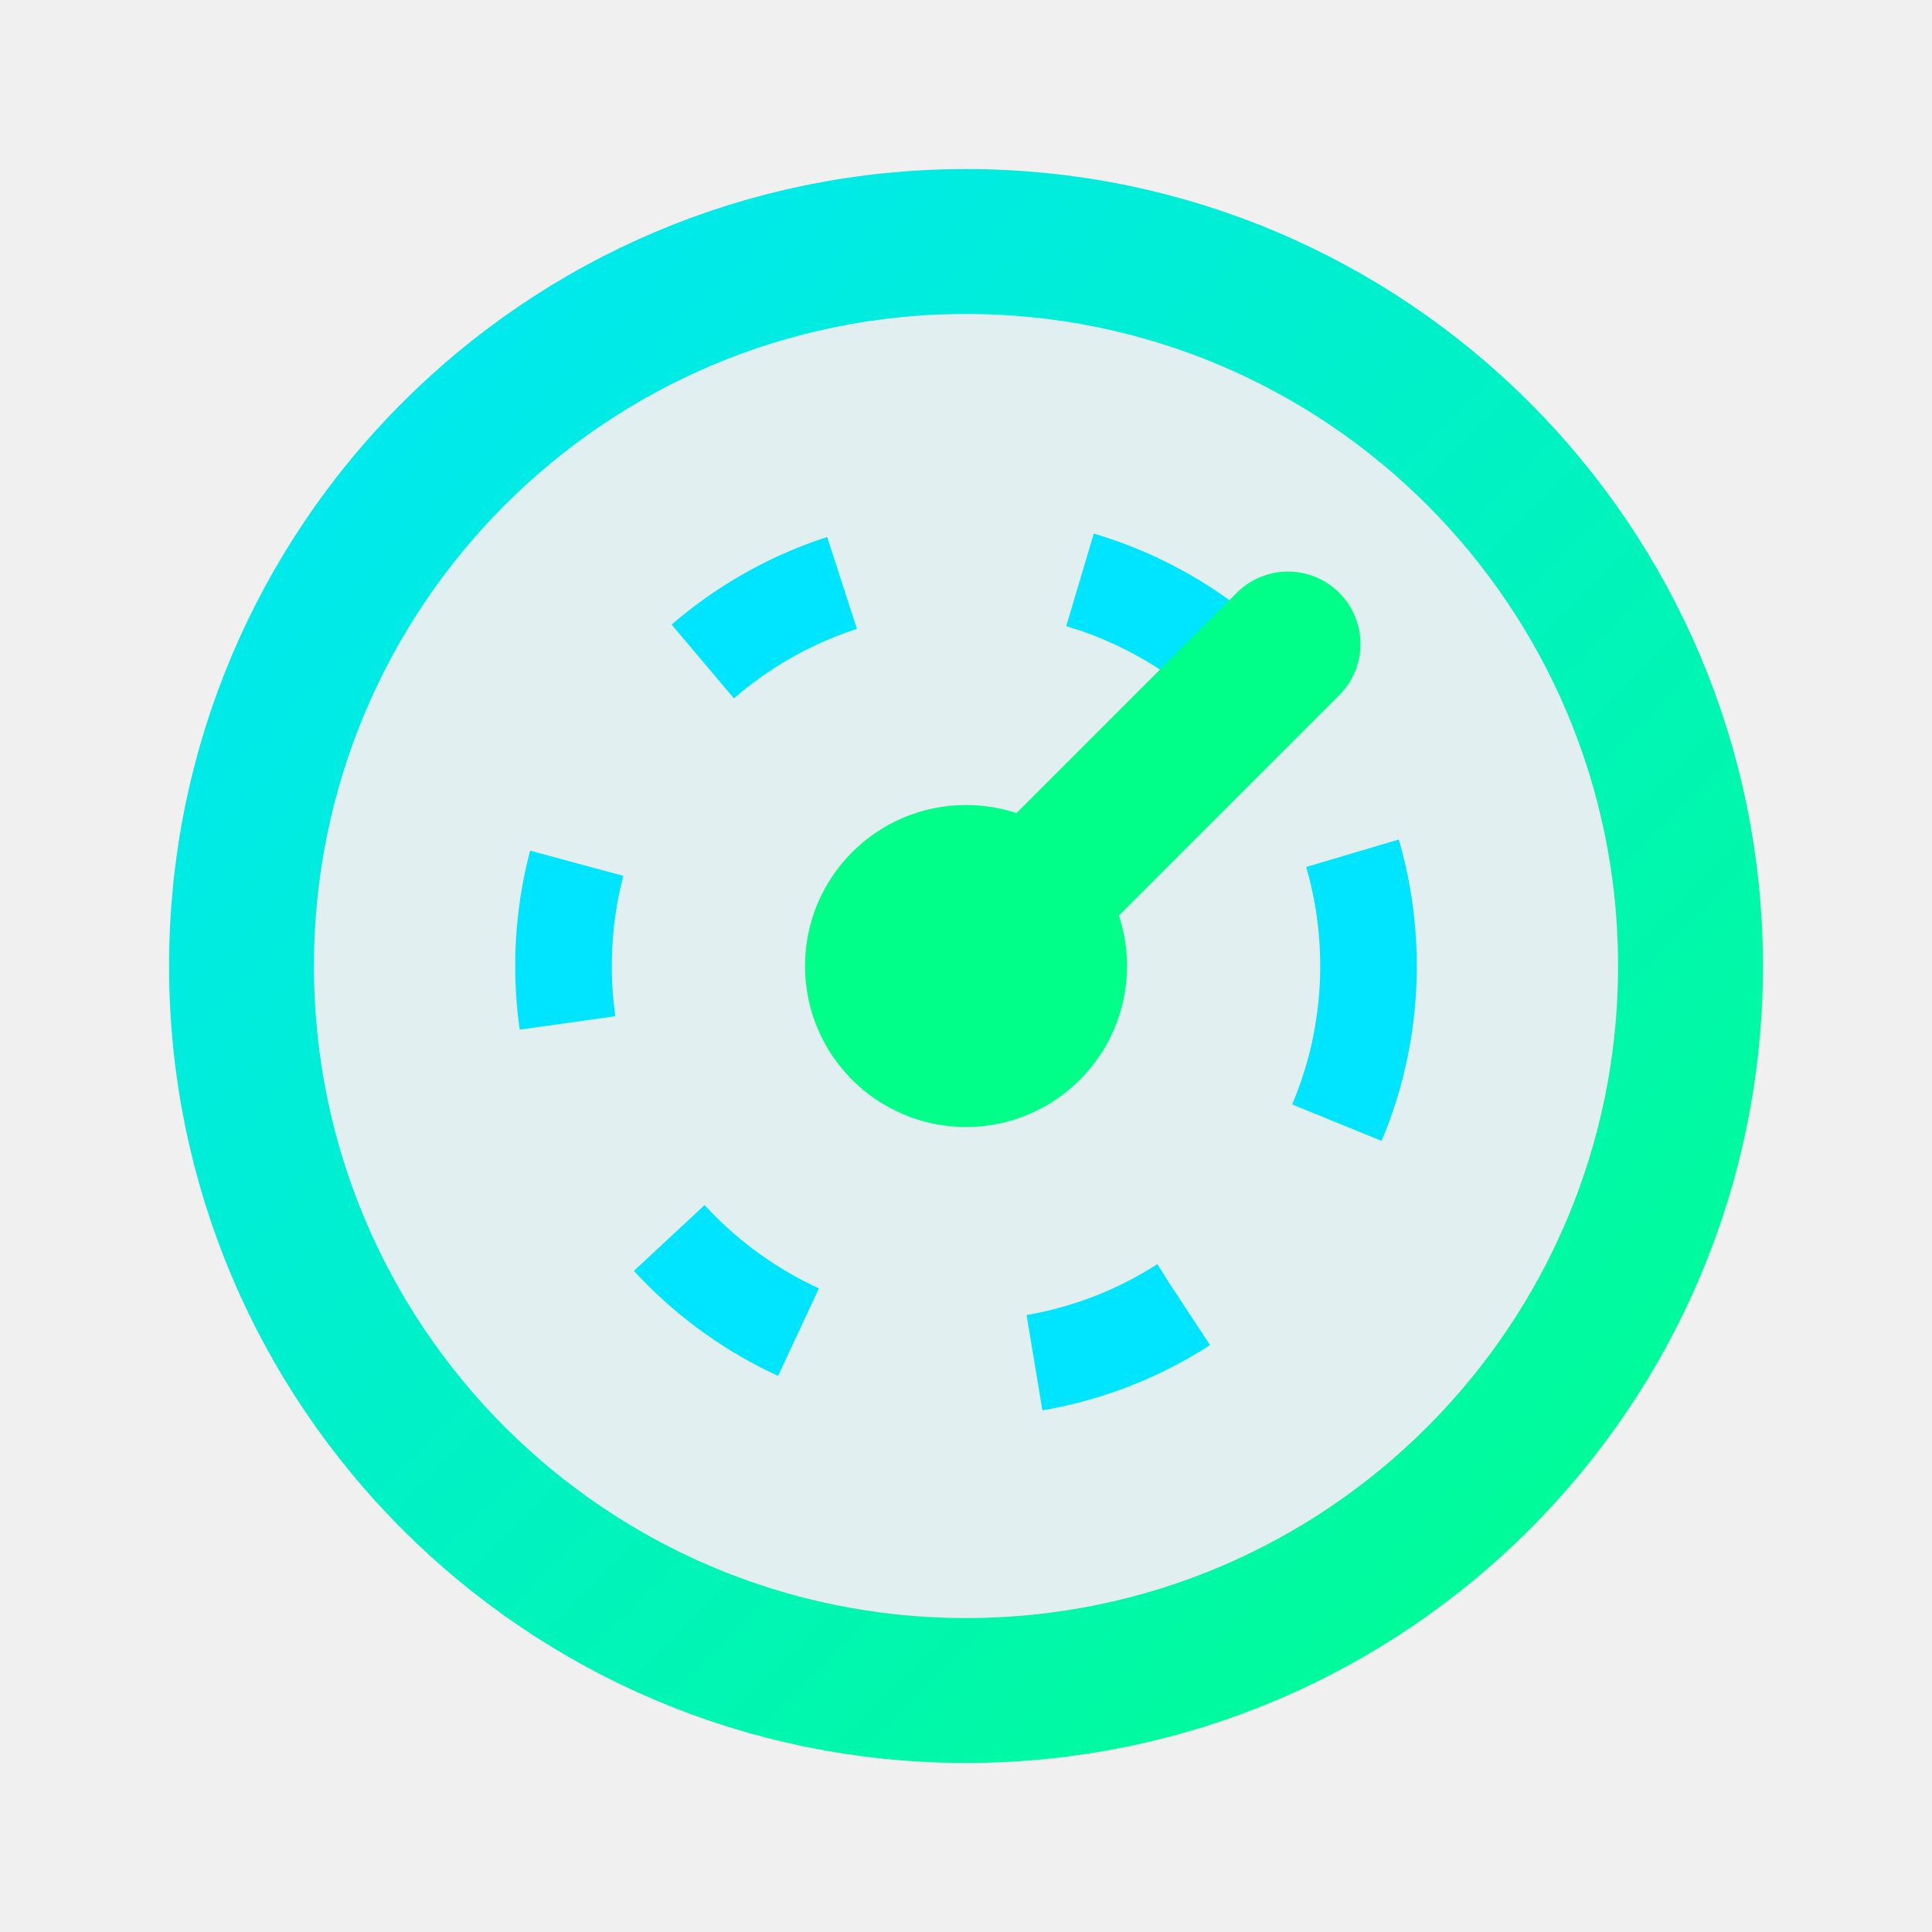
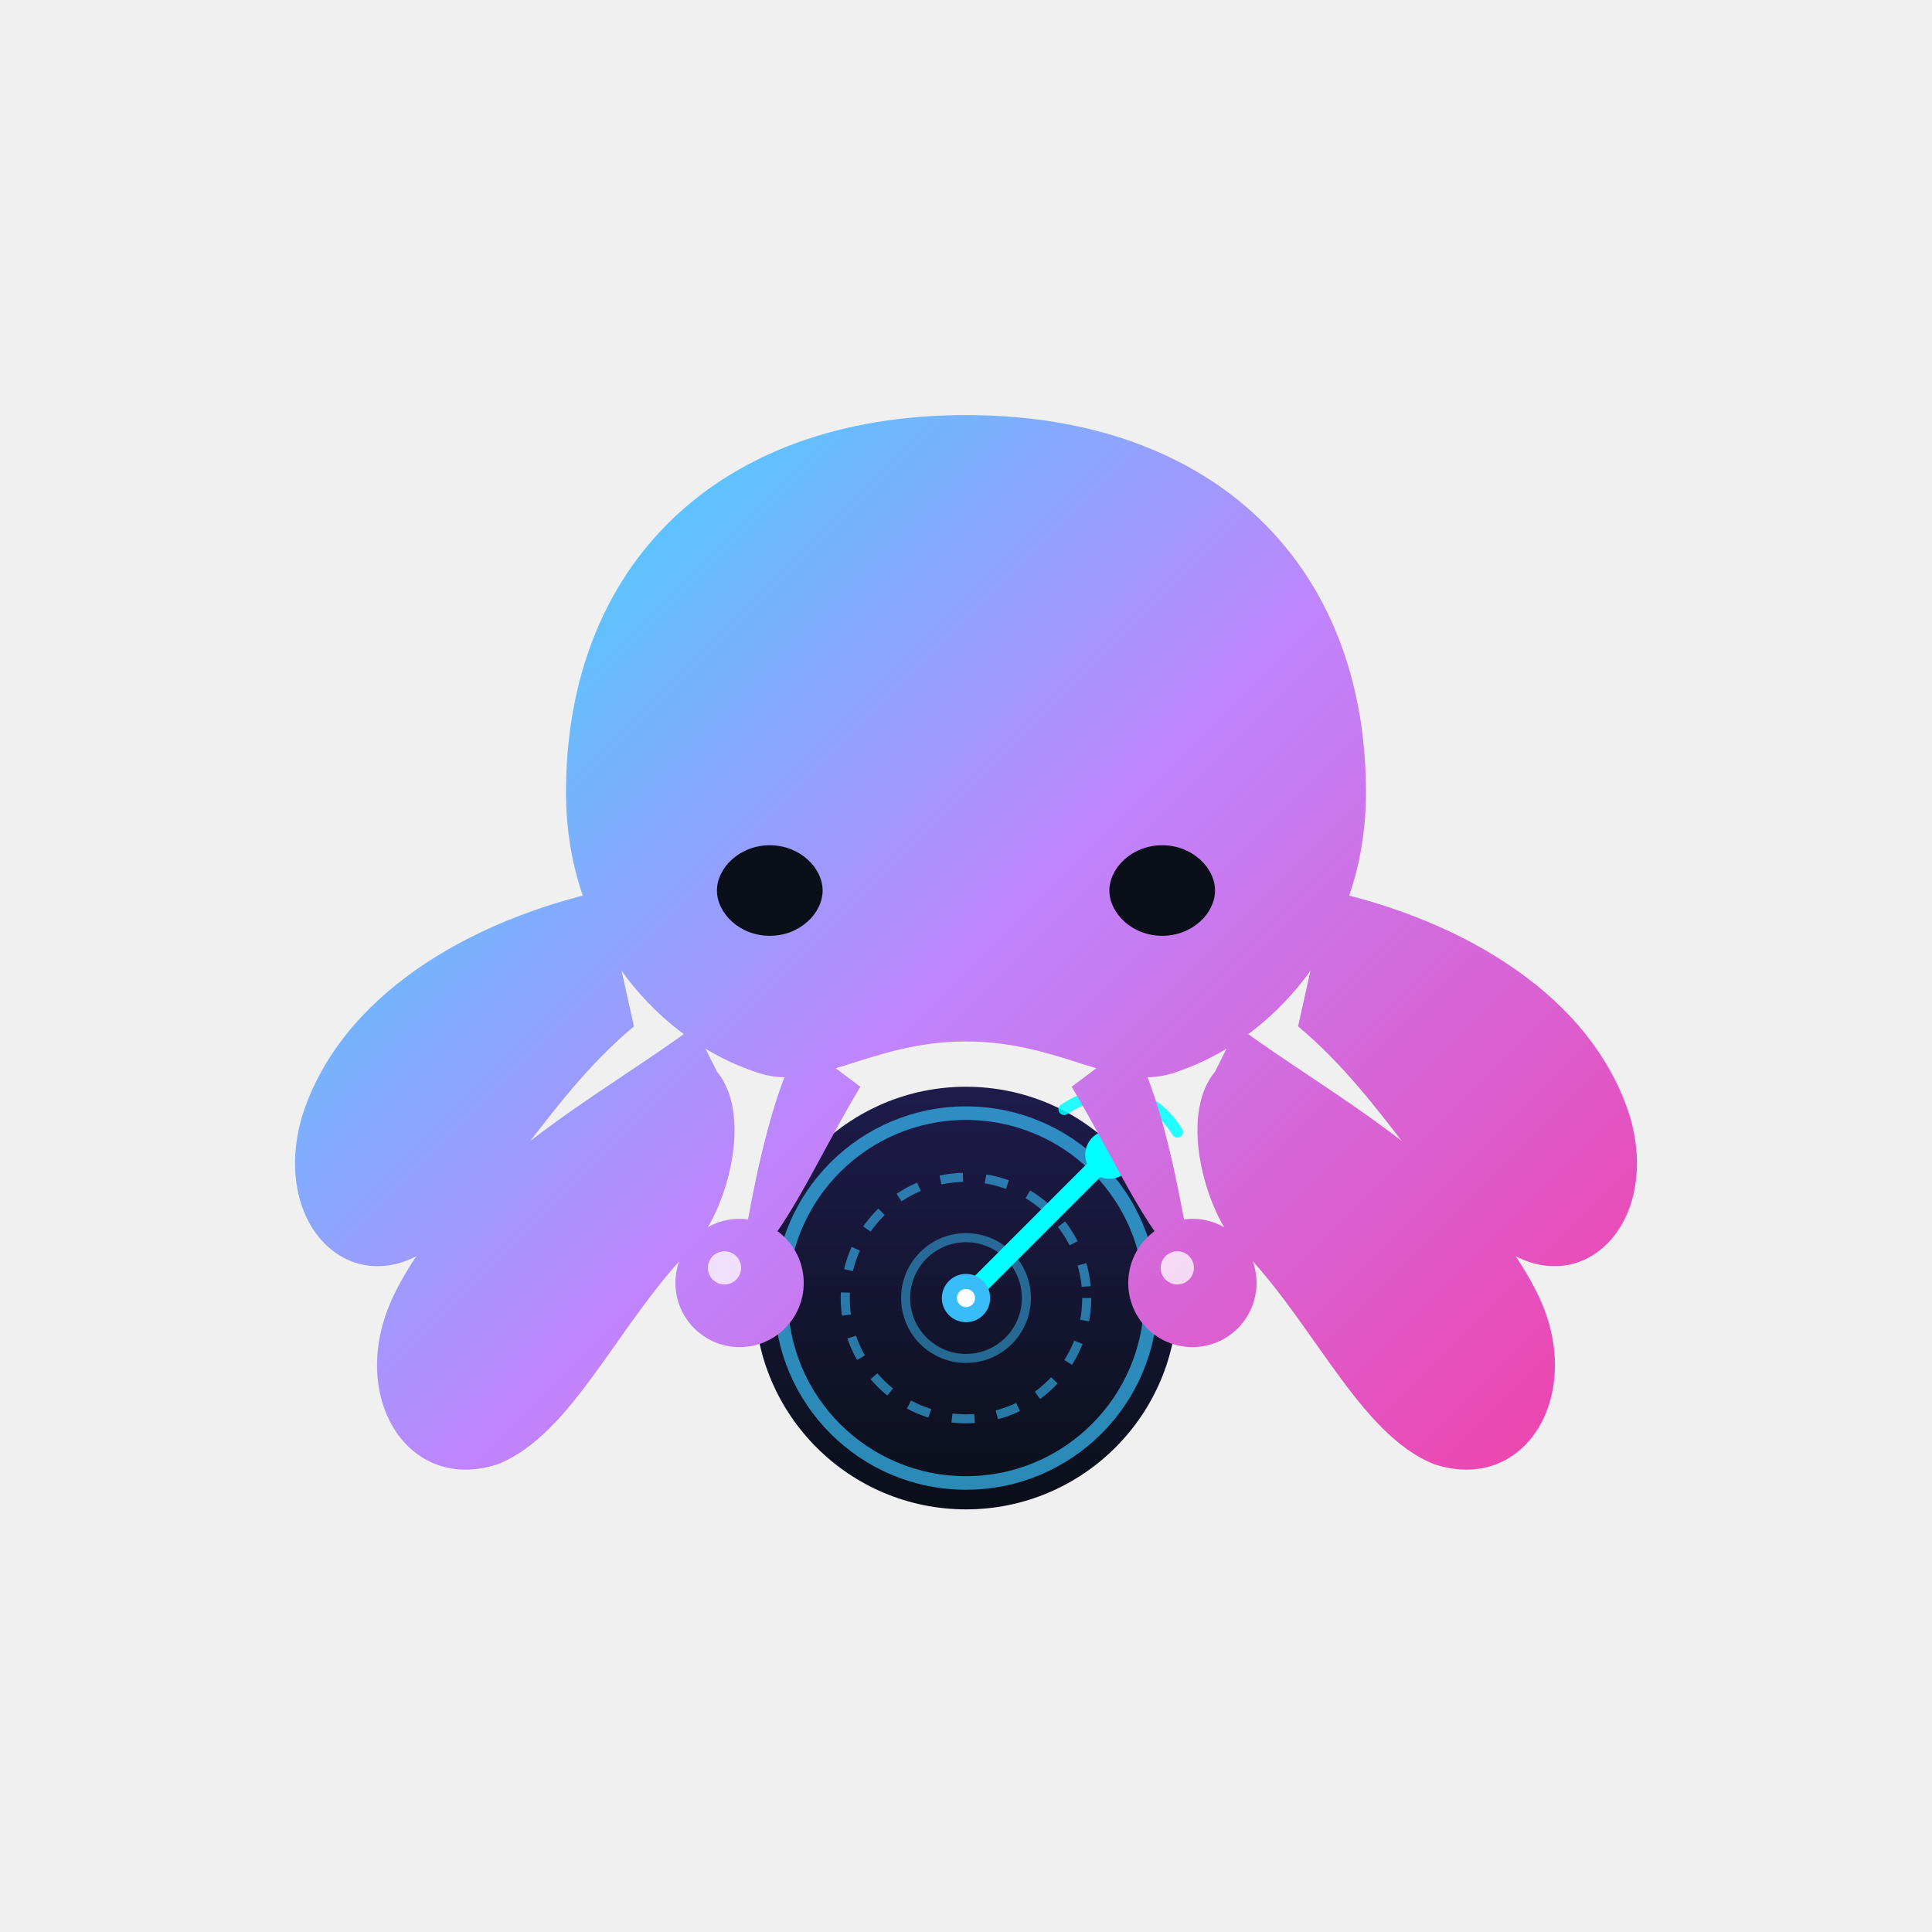
- <svg xmlns="http://www.w3.org/2000/svg" viewBox="0 0 24 24" width="24" height="24" fill="none">
+ <svg xmlns="http://www.w3.org/2000/svg" width="256" height="256" viewBox="0 0 256 256" fill="none">
  <defs>
-     <linearGradient id="pingGrad" x1="2" y1="2" x2="22" y2="22" gradientUnits="userSpaceOnUse">
-       <stop offset="0%" stop-color="#00e5ff" />
-       <stop offset="100%" stop-color="#00ff88" />
+     <linearGradient id="octoGradient" x1="32" y1="32" x2="224" y2="224" gradientUnits="userSpaceOnUse">
+       <stop offset="0%" stop-color="#00FFFF" />
+       <stop offset="50%" stop-color="#C084FC" />
+       <stop offset="100%" stop-color="#FF2E93" />
+     </linearGradient>
+     <linearGradient id="pingDarkGrad" x1="128" y1="144" x2="128" y2="200" gradientUnits="userSpaceOnUse">
+       <stop offset="0%" stop-color="#1E1B4B" />
+       <stop offset="100%" stop-color="#0B0F19" />
    </linearGradient>
  </defs>
-   <circle cx="12" cy="12" r="9" stroke="url(#pingGrad)" stroke-width="1.8" fill="rgba(0, 229, 255, 0.06)" />
-   <circle cx="12" cy="12" r="5" stroke="#00e5ff" stroke-width="1.2" stroke-dasharray="2 3" />
-   <circle cx="12" cy="12" r="2" fill="#00ff88" />
-   <path d="M12 12l4-4" stroke="#00ff88" stroke-width="1.8" stroke-linecap="round" />
+   <g fill="url(#octoGradient)">
+     <path d="M128 55 C95 55 75 75 75 105 C75 125 88 138 100 142 C108 145 115 138 128 138 C141 138 148 145 156 142 C168 138 181 125 181 105 C181 75 161 55 128 55 Z" />
+     <path d="M102 112 C98 112 95 115 95 118 C95 121 98 124 102 124 C106 124 109 121 109 118 C109 115 106 112 102 112 Z" fill="#0B0F19" />
+     <path d="M154 112 C150 112 147 115 147 118 C147 121 150 124 154 124 C158 124 161 121 161 118 C161 115 158 112 154 112 Z" fill="#0B0F19" />
+     <path d="M92 136 C80 145 60 155 52 172 C46 185 54 198 66 194 C76 190 82 175 92 165 C96 161 100 148 95 142 Z" />
+     <path d="M80 118 C62 122 45 132 40 148 C36 162 46 172 56 166 C66 160 72 146 84 136 Z" />
+     <path d="M164 136 C176 145 196 155 204 172 C210 185 202 198 190 194 C180 190 174 175 164 165 C160 161 156 148 161 142 Z" />
+     <path d="M176 118 C194 122 211 132 216 148 C220 162 210 172 200 166 C190 160 184 146 172 136 Z" />
+   </g>
+   <g>
+     <circle cx="128" cy="172" r="28" fill="url(#pingDarkGrad)" />
+     <circle cx="128" cy="172" r="24.5" fill="none" stroke="#38BDF8" stroke-width="1.8" opacity="0.7" />
+     <circle cx="128" cy="172" r="16" fill="none" stroke="#38BDF8" stroke-width="1.2" stroke-dasharray="3 3" opacity="0.6" />
+     <circle cx="128" cy="172" r="8" fill="none" stroke="#38BDF8" stroke-width="1.2" opacity="0.5" />
+     <line x1="128" y1="172" x2="147" y2="153" stroke="#00FFFF" stroke-width="2.5" stroke-linecap="round" />
+     <circle cx="147" cy="153" r="3.2" fill="#00FFFF" />
+     <path d="M141 147 C147 143 153 145 156 150" fill="none" stroke="#00FFFF" stroke-width="1.5" stroke-linecap="round" opacity="0.85" />
+     <circle cx="128" cy="172" r="3.2" fill="#38BDF8" />
+     <circle cx="128" cy="172" r="1.2" fill="#FFFFFF" />
+   </g>
+   <g fill="url(#octoGradient)">
+     <path d="M106 138 C102 146 100 156 98 168 C103 166 108 154 114 144 Z" />
+     <path d="M150 138 C154 146 156 156 158 168 C153 166 148 154 142 144 Z" />
+   </g>
+   <g>
+     <circle cx="98" cy="170" r="8.5" fill="url(#octoGradient)" />
+     <circle cx="96" cy="168" r="2.2" fill="#FFFFFF" opacity="0.75" />
+     <circle cx="158" cy="170" r="8.5" fill="url(#octoGradient)" />
+     <circle cx="156" cy="168" r="2.2" fill="#FFFFFF" opacity="0.75" />
+   </g>
</svg>
